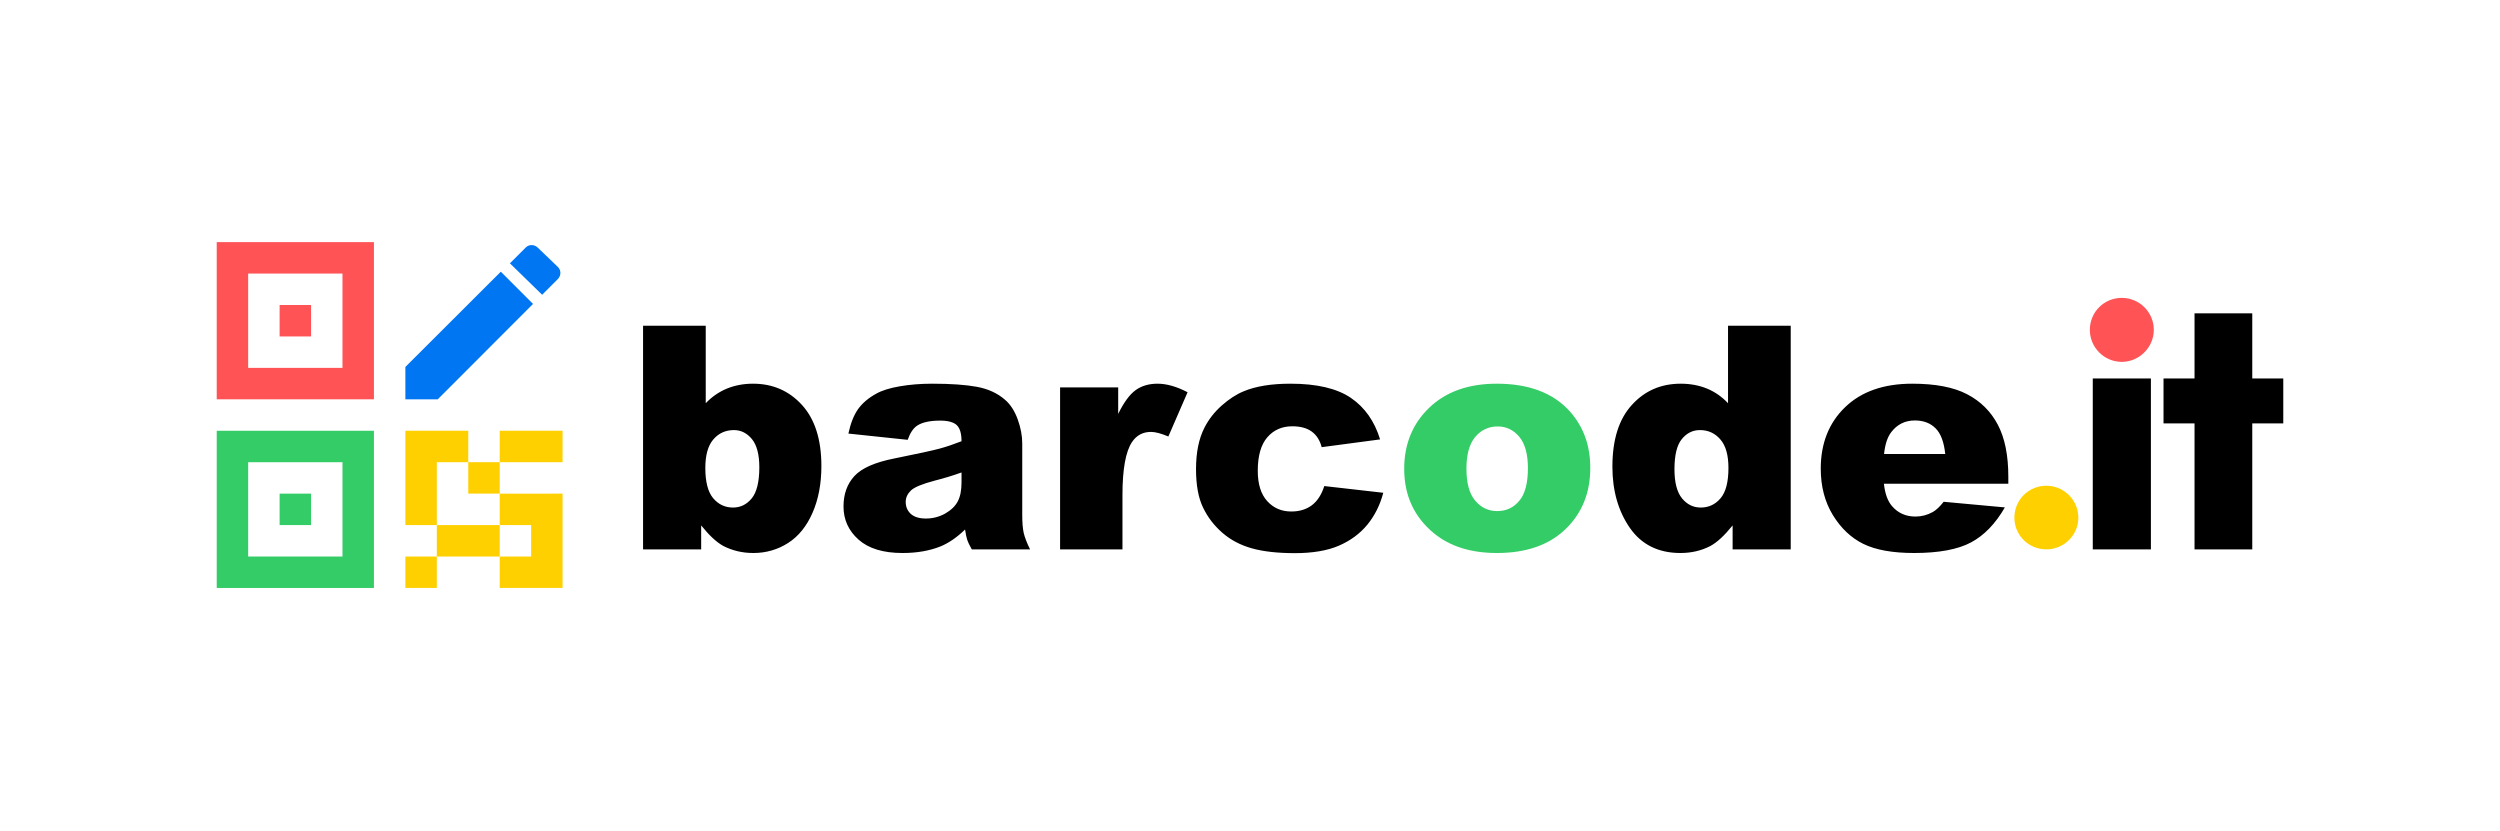
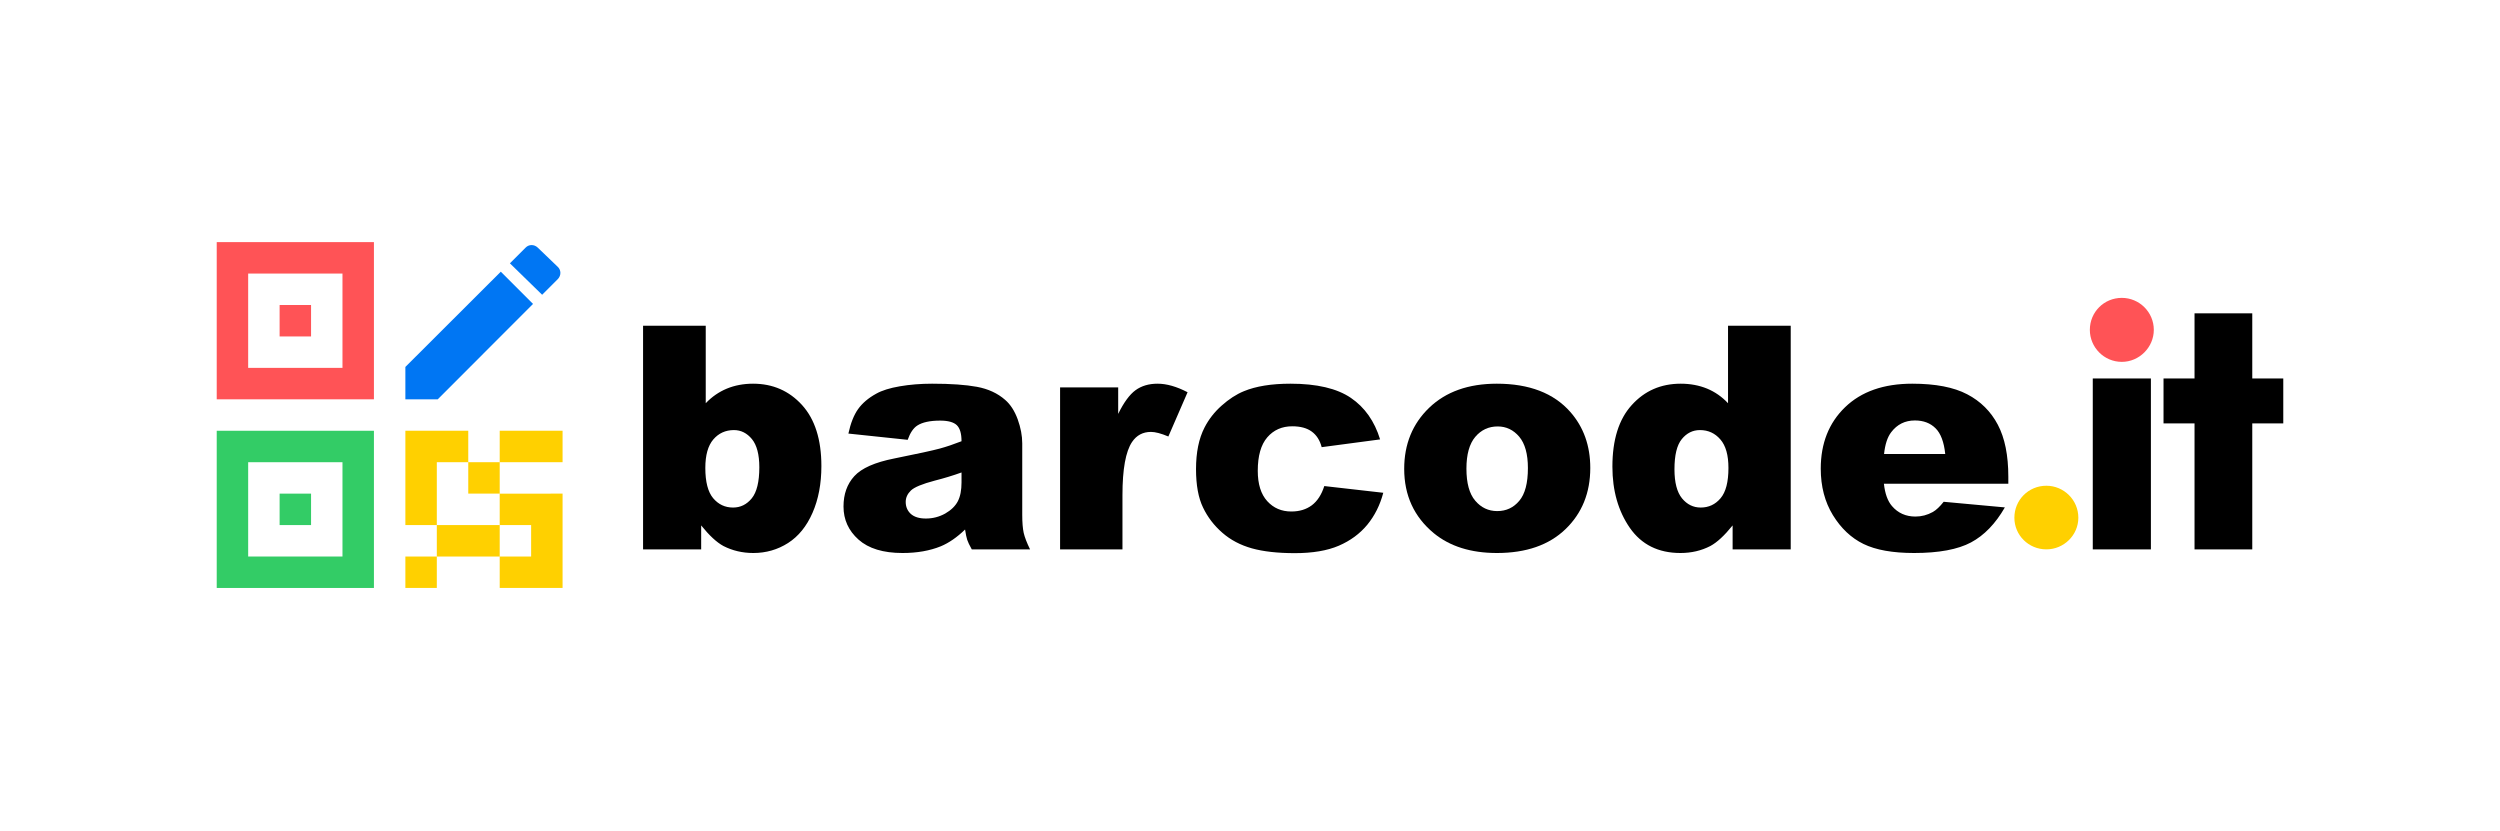
<svg xmlns="http://www.w3.org/2000/svg" xml:space="preserve" width="1024px" height="340px" version="1.0" style="shape-rendering:geometricPrecision; text-rendering:geometricPrecision; image-rendering:optimizeQuality; fill-rule:evenodd; clip-rule:evenodd" viewBox="0 0 1024 340">
  <defs>
    <style type="text/css">
   
    .fil0 {fill:none}
    .fil5 {fill:black;fill-rule:nonzero}
    .fil3 {fill:#0076F3;fill-rule:nonzero}
    .fil4 {fill:#33CC66;fill-rule:nonzero}
    .fil2 {fill:#FF5356;fill-rule:nonzero}
    .fil1 {fill:#FFD000;fill-rule:nonzero}
   
  </style>
  </defs>
  <g id="Layer_x0020_1">
    <rect class="fil0" width="1024" height="340" />
    <path class="fil1" d="M825.09 212.06c0,7.15 5.81,12.96 13.1,12.96 7.15,0 13.1,-5.81 13.1,-12.96 0,-7.29 -5.95,-13.1 -13.1,-13.1 -7.29,0 -13.1,5.81 -13.1,13.1z" />
    <path class="fil2" d="M856 135.11c0,7.15 5.8,13.11 13.1,13.11 7.15,0 13.1,-5.96 13.1,-13.11 0,-7.29 -5.95,-13.1 -13.1,-13.1 -7.3,0 -13.1,5.81 -13.1,13.1z" />
-     <g id="_35942442368">
+     <g id="_53159681248">
      <g>
        <path class="fil3" d="M228.5 114.3l-6.44 6.44 -13.2 -12.88 6.44 -6.44c1.29,-1.35 3.48,-1.42 4.96,0l8.24 7.92c1.35,1.29 1.42,3.48 0,4.96z" />
        <polygon class="fil3" points="166.04,150.3 205.13,111.28 218.33,124.48 179.3,163.56 166.04,163.56 " />
      </g>
      <path class="fil1" d="M166.04 176.44l25.76 0 0 12.88 -12.88 0 0 25.75 -12.88 0 0 -38.63zm25.76 12.88l12.88 0 0 -12.88 25.75 0 0 12.88 -25.75 0 0 12.87 -12.88 0 0 -12.87zm12.88 12.88l25.75 -0.01 0 38.64 -25.75 0 0 -12.88 12.87 0 0 -12.88 -12.87 0 0 -12.87zm0 25.75l-25.76 0 0 12.88 -12.88 0 0 -12.88 12.88 0 0 -12.87 25.76 -0.01 0 12.88z" />
      <g>
        <path class="fil2" d="M88.77 99.17l64.39 0 0 64.39 -64.39 0 0 -64.39zm12.88 12.88l0 38.63 38.63 0 0 -38.63 -38.63 0z" />
        <polygon class="fil2" points="114.53,124.93 127.41,124.93 127.41,137.81 114.53,137.81 " />
      </g>
      <g>
        <path class="fil4" d="M88.77 176.44l64.39 0 0 64.39 -64.39 0 0 -64.39zm12.88 12.88l0 38.63 38.63 0 0 -38.63 -38.63 0z" />
        <polygon class="fil4" points="114.53,202.19 127.41,202.19 127.41,215.07 114.53,215.07 " />
      </g>
    </g>
    <path class="fil5" d="M263.4 133.43l25.67 0 0 31.73c2.54,-2.67 5.44,-4.65 8.66,-5.99 3.22,-1.32 6.8,-2.01 10.73,-2.01 8.06,0 14.75,2.92 20.04,8.72 5.29,5.83 7.94,14.16 7.94,25.02 0,7.25 -1.22,13.65 -3.63,19.15 -2.41,5.52 -5.76,9.64 -10.02,12.37 -4.27,2.72 -9,4.09 -14.22,4.09 -4.46,0 -8.53,-0.96 -12.25,-2.86 -2.79,-1.51 -5.82,-4.33 -9.12,-8.44l0 9.81 -23.8 0 0 -91.59zm659.13 40l12.7 0 0 -18.42 -12.7 0 0 -26.67 -23.65 0 0 26.67 -12.7 0 0 18.42 12.7 0 0 51.59 23.65 0 0 -51.59zm-41.52 51.59l0 -70 -23.81 0 0 70 23.81 0zm-58.4 -26.87l-50.96 0c0.45,4.09 1.56,7.12 3.3,9.13 2.46,2.87 5.68,4.3 9.62,4.3 2.5,0 4.88,-0.62 7.12,-1.87 1.39,-0.79 2.86,-2.18 4.44,-4.18l25.06 2.3c-3.84,6.67 -8.45,11.45 -13.87,14.35 -5.41,2.88 -13.17,4.33 -23.3,4.33 -8.79,0 -15.7,-1.24 -20.75,-3.71 -5.04,-2.47 -9.21,-6.42 -12.52,-11.81 -3.3,-5.4 -4.97,-11.73 -4.97,-19.03 0,-10.36 3.33,-18.76 9.96,-25.16 6.65,-6.42 15.82,-9.64 27.53,-9.64 9.49,0 17,1.45 22.48,4.33 5.5,2.86 9.7,7.04 12.56,12.48 2.88,5.46 4.3,12.56 4.3,21.3l0 2.88zm-25.84 -12.18c-0.51,-4.92 -1.83,-8.44 -3.97,-10.55 -2.15,-2.14 -4.97,-3.2 -8.46,-3.2 -4.06,0 -7.28,1.62 -9.71,4.82 -1.53,2 -2.51,4.97 -2.92,8.93l25.06 0zm-63.29 -52.54l0 91.59 -23.8 0 0 -9.81c-3.35,4.16 -6.38,6.97 -9.13,8.44 -3.67,1.9 -7.74,2.86 -12.24,2.86 -9.04,0 -15.95,-3.43 -20.73,-10.3 -4.75,-6.87 -7.14,-15.23 -7.14,-25.06 0,-11 2.62,-19.4 7.91,-25.22 5.27,-5.85 11.96,-8.77 20.07,-8.77 3.96,0 7.55,0.69 10.79,2.01 3.22,1.34 6.08,3.32 8.59,5.99l0 -31.73 25.68 0zm-25.51 58.24c0,-5.23 -1.08,-9.11 -3.3,-11.67 -2.2,-2.56 -4.99,-3.84 -8.36,-3.84 -2.97,0 -5.44,1.24 -7.44,3.69 -2.01,2.45 -3.01,6.57 -3.01,12.37 0,5.42 1.04,9.38 3.09,11.9 2.07,2.52 4.63,3.77 7.66,3.77 3.26,0 5.97,-1.25 8.12,-3.79 2.18,-2.56 3.24,-6.7 3.24,-12.43zm-165.54 7.42l24.16 2.75c-1.32,5.03 -3.52,9.4 -6.54,13.09 -3.05,3.69 -6.94,6.55 -11.67,8.59 -4.71,2.03 -10.73,3.05 -18.02,3.05 -7.04,0 -12.9,-0.66 -17.57,-1.96 -4.69,-1.32 -8.72,-3.43 -12.09,-6.37 -3.39,-2.95 -6.04,-6.38 -7.93,-10.35 -1.92,-3.94 -2.88,-9.19 -2.88,-15.73 0,-6.83 1.15,-12.52 3.49,-17.06 1.71,-3.33 4.03,-6.32 7,-8.96 2.96,-2.64 5.99,-4.63 9.13,-5.91 4.94,-2.04 11.3,-3.07 19.04,-3.07 10.83,0 19.08,1.94 24.78,5.82 5.67,3.86 9.68,9.54 11.96,17l-23.93 3.18c-0.74,-2.84 -2.11,-4.97 -4.09,-6.4 -1.98,-1.45 -4.63,-2.15 -7.98,-2.15 -4.2,0 -7.61,1.51 -10.21,4.52 -2.6,3.02 -3.9,7.59 -3.9,13.71 0,5.46 1.3,9.59 3.88,12.43 2.58,2.84 5.86,4.24 9.87,4.24 3.33,0 6.12,-0.85 8.4,-2.55 2.26,-1.71 3.97,-4.33 5.1,-7.87zm-108.22 -40.41l23.8 0 0 10.85c2.3,-4.69 4.67,-7.93 7.1,-9.7 2.43,-1.77 5.44,-2.67 9.02,-2.67 3.75,0 7.85,1.18 12.3,3.5l-7.87 18.13c-2.98,-1.26 -5.37,-1.88 -7.12,-1.88 -3.33,0 -5.9,1.39 -7.74,4.11 -2.62,3.89 -3.94,11.14 -3.94,21.76l0 22.24 -25.55 0 0 -66.34zm-62.42 21.47l-24.29 -2.56c0.92,-4.24 2.24,-7.59 3.97,-10.02 1.73,-2.43 4.2,-4.54 7.46,-6.33 2.33,-1.31 5.55,-2.31 9.62,-3.01 4.07,-0.7 8.49,-1.07 13.24,-1.07 7.62,0 13.76,0.43 18.36,1.28 4.63,0.86 8.49,2.65 11.56,5.35 2.18,1.88 3.88,4.53 5.14,7.96 1.24,3.45 1.86,6.72 1.86,9.85l0 29.3c0,3.11 0.21,5.57 0.59,7.34 0.41,1.77 1.26,4.03 2.61,6.78l-23.87 0c-0.96,-1.71 -1.58,-3.01 -1.87,-3.91 -0.3,-0.89 -0.58,-2.3 -0.88,-4.22 -3.32,3.22 -6.65,5.5 -9.94,6.87 -4.5,1.83 -9.72,2.75 -15.67,2.75 -7.91,0 -13.92,-1.83 -18.04,-5.5 -4.09,-3.65 -6.14,-8.17 -6.14,-13.54 0,-5.06 1.47,-9.19 4.43,-12.44 2.97,-3.26 8.41,-5.67 16.36,-7.24 9.55,-1.92 15.74,-3.27 18.57,-4.04 2.82,-0.76 5.83,-1.79 8.98,-3.02 0,-3.14 -0.64,-5.31 -1.92,-6.57 -1.3,-1.24 -3.56,-1.88 -6.82,-1.88 -4.16,0 -7.29,0.68 -9.36,2.01 -1.62,1.04 -2.95,3 -3.95,5.86zm22.05 13.37c-3.5,1.26 -7.14,2.37 -10.92,3.33 -5.16,1.36 -8.44,2.73 -9.81,4.05 -1.42,1.39 -2.13,2.94 -2.13,4.69 0,2 0.71,3.63 2.09,4.91 1.41,1.25 3.46,1.89 6.16,1.89 2.84,0 5.46,-0.68 7.92,-2.04 2.43,-1.39 4.15,-3.07 5.18,-5.04 1.02,-1.98 1.51,-4.56 1.51,-7.72l0 -4.07zm-104.94 -1.85c0,5.69 1.07,9.83 3.2,12.38 2.16,2.56 4.86,3.84 8.17,3.84 3.03,0 5.59,-1.25 7.65,-3.77 2.05,-2.52 3.1,-6.76 3.1,-12.71 0,-5.25 -1.03,-9.11 -3.03,-11.56 -2.03,-2.45 -4.48,-3.69 -7.36,-3.69 -3.45,0 -6.27,1.28 -8.46,3.84 -2.18,2.56 -3.27,6.44 -3.27,11.67z" />
-     <path class="fil4" d="M575.16 192.03c0,-10.11 3.42,-18.47 10.24,-25.02 6.84,-6.56 16.06,-9.85 27.68,-9.85 13.28,0 23.33,3.86 30.11,11.56 5.46,6.21 8.19,13.86 8.19,22.95 0,10.19 -3.39,18.55 -10.15,25.07 -6.76,6.51 -16.12,9.77 -28.09,9.77 -10.66,0 -19.27,-2.71 -25.86,-8.12 -8.09,-6.7 -12.12,-15.49 -12.12,-26.36zm25.49 -0.07c0,5.93 1.19,10.3 3.6,13.12 2.39,2.83 5.4,4.26 9.02,4.26 3.67,0 6.67,-1.4 9.02,-4.2 2.37,-2.79 3.54,-7.25 3.54,-13.43 0,-5.74 -1.19,-10.02 -3.56,-12.84 -2.37,-2.79 -5.31,-4.2 -8.81,-4.2 -3.71,0 -6.78,1.43 -9.19,4.27 -2.41,2.85 -3.62,7.2 -3.62,13.02z" />
+     <path class="fil5" d="M575.16 192.03c0,-10.11 3.42,-18.47 10.24,-25.02 6.84,-6.56 16.06,-9.85 27.68,-9.85 13.28,0 23.33,3.86 30.11,11.56 5.46,6.21 8.19,13.86 8.19,22.95 0,10.19 -3.39,18.55 -10.15,25.07 -6.76,6.51 -16.12,9.77 -28.09,9.77 -10.66,0 -19.27,-2.71 -25.86,-8.12 -8.09,-6.7 -12.12,-15.49 -12.12,-26.36zm25.49 -0.07c0,5.93 1.19,10.3 3.6,13.12 2.39,2.83 5.4,4.26 9.02,4.26 3.67,0 6.67,-1.4 9.02,-4.2 2.37,-2.79 3.54,-7.25 3.54,-13.43 0,-5.74 -1.19,-10.02 -3.56,-12.84 -2.37,-2.79 -5.31,-4.2 -8.81,-4.2 -3.71,0 -6.78,1.43 -9.19,4.27 -2.41,2.85 -3.62,7.2 -3.62,13.02z" />
  </g>
</svg>
